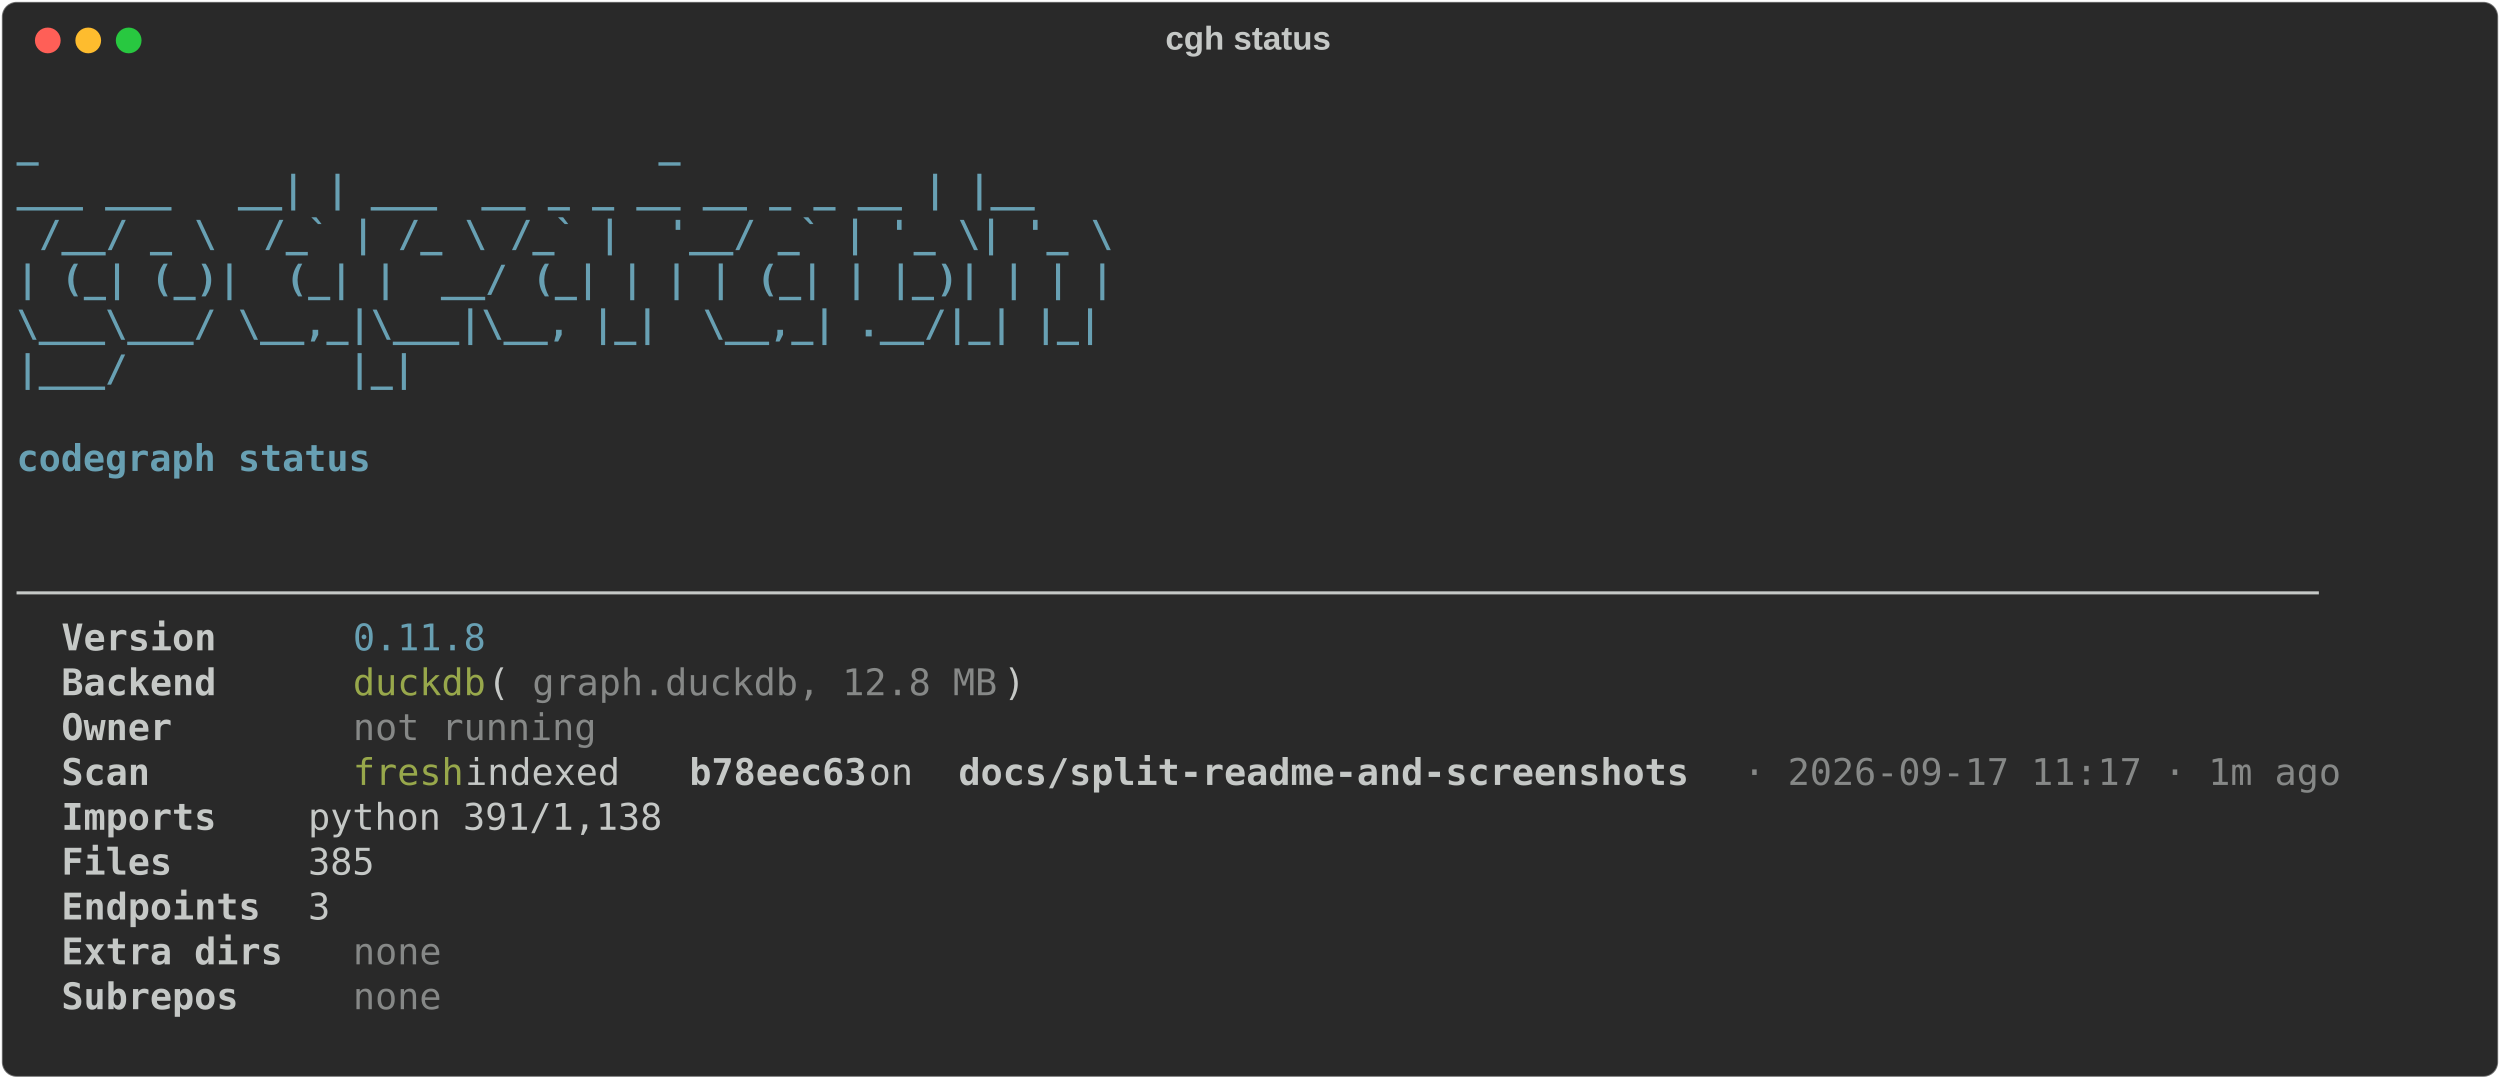
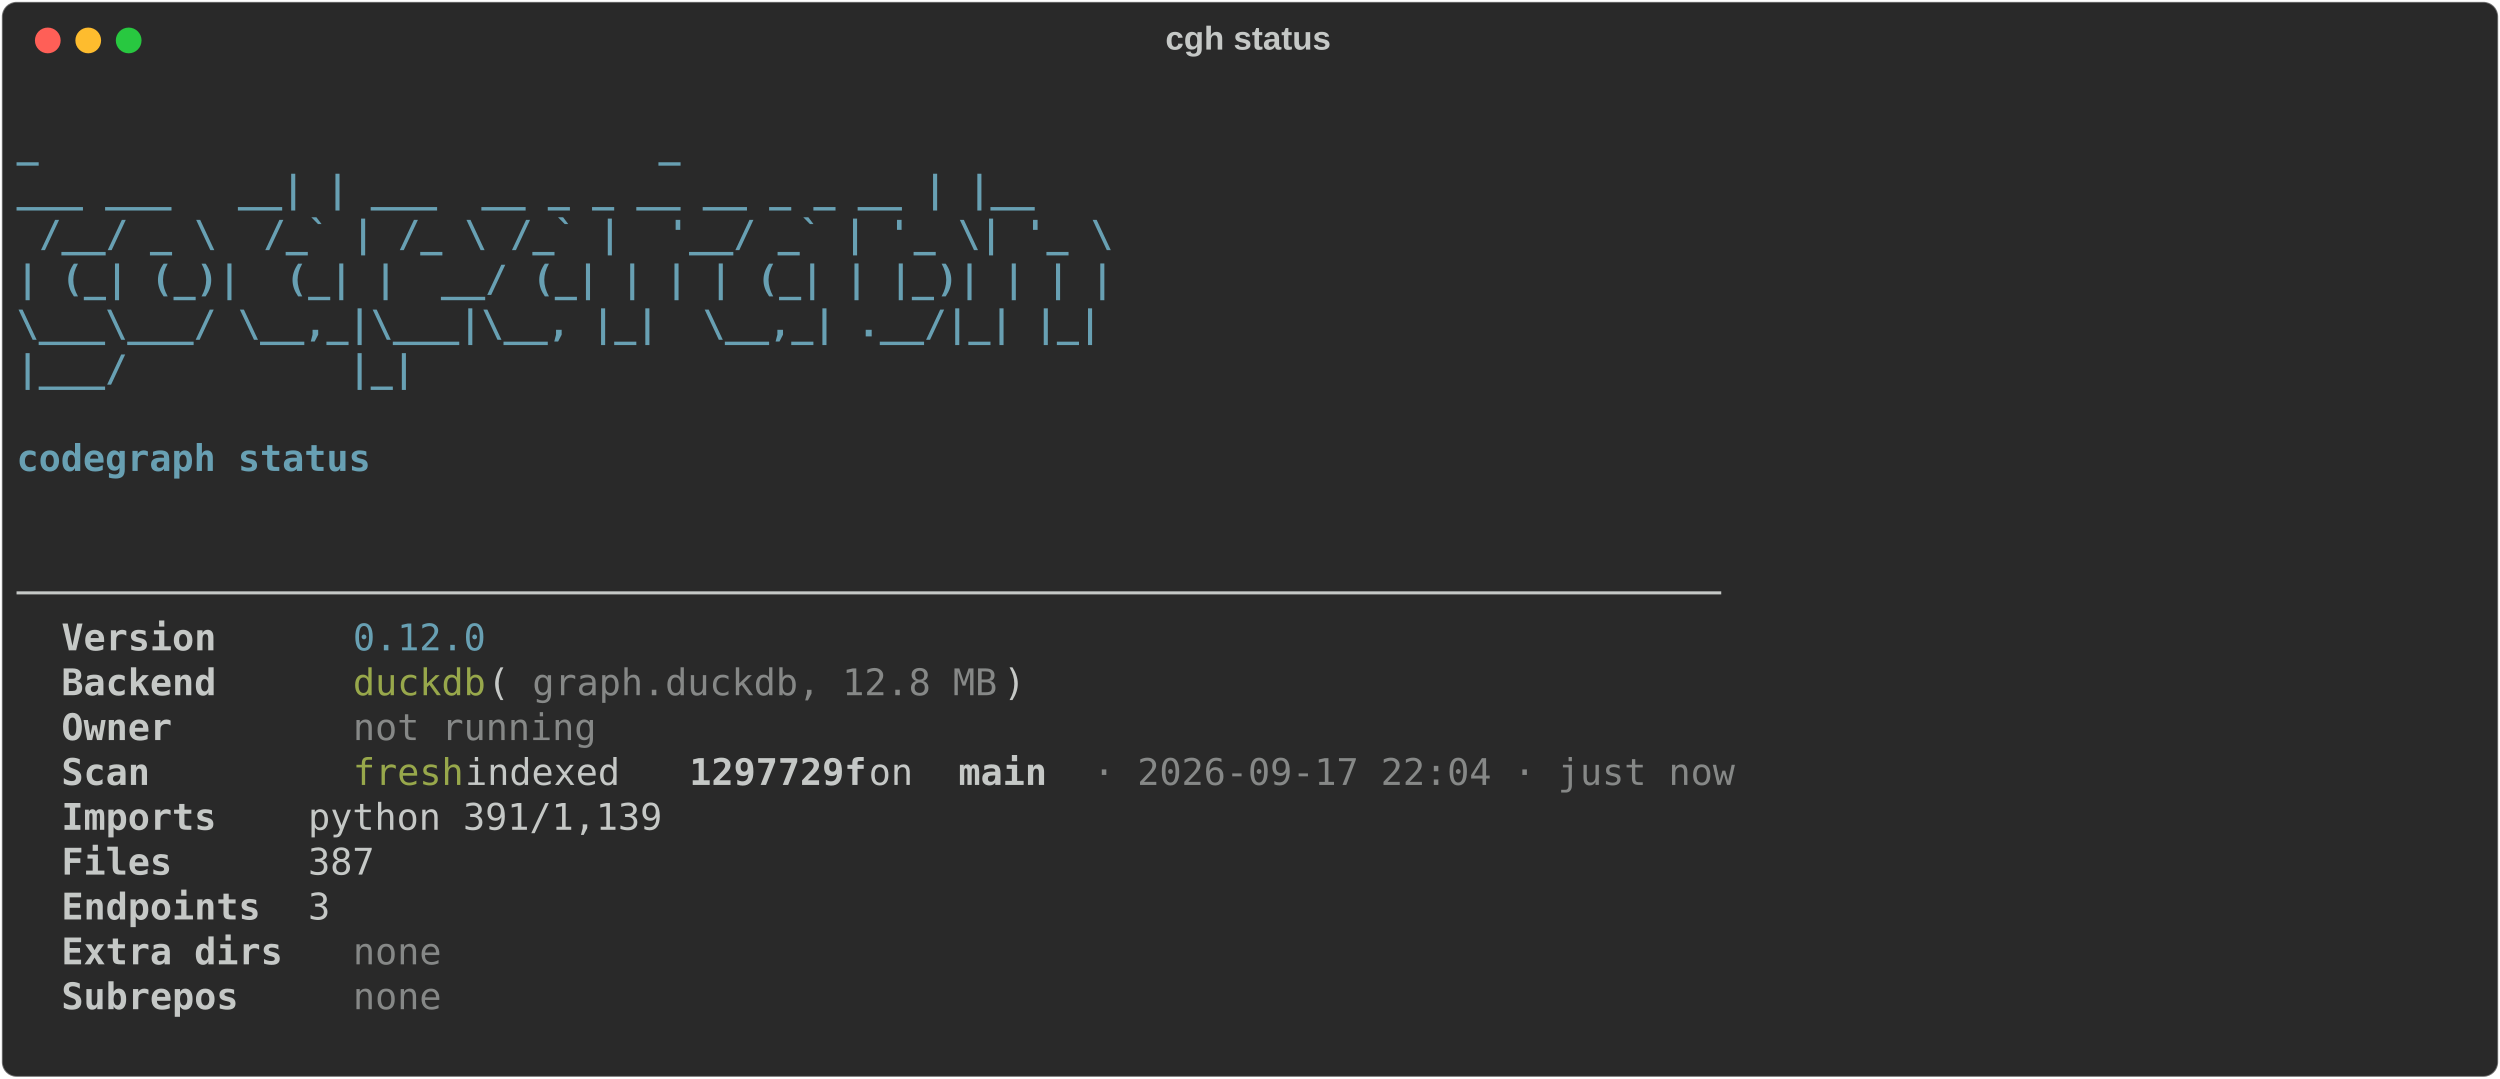
<svg xmlns="http://www.w3.org/2000/svg" class="rich-terminal" viewBox="0 0 1360 586.8">
  <style>

    @font-face {
        font-family: "Fira Code";
        src: local("FiraCode-Regular"),
                url("https://cdnjs.cloudflare.com/ajax/libs/firacode/6.2.0/woff2/FiraCode-Regular.woff2") format("woff2"),
                url("https://cdnjs.cloudflare.com/ajax/libs/firacode/6.2.0/woff/FiraCode-Regular.woff") format("woff");
        font-style: normal;
        font-weight: 400;
    }
    @font-face {
        font-family: "Fira Code";
        src: local("FiraCode-Bold"),
                url("https://cdnjs.cloudflare.com/ajax/libs/firacode/6.2.0/woff2/FiraCode-Bold.woff2") format("woff2"),
                url("https://cdnjs.cloudflare.com/ajax/libs/firacode/6.2.0/woff/FiraCode-Bold.woff") format("woff");
        font-style: bold;
        font-weight: 700;
    }

-     .terminal-2444940636-matrix {
+     .terminal-1228696933-matrix {
        font-family: Fira Code, monospace;
        font-size: 20px;
        line-height: 24.4px;
        font-variant-east-asian: full-width;
    }

-     .terminal-2444940636-title {
+     .terminal-1228696933-title {
        font-size: 18px;
        font-weight: bold;
        font-family: arial;
    }

-     .terminal-2444940636-r1 { fill: #c5c8c6 }
- .terminal-2444940636-r2 { fill: #68a0b3;font-weight: bold }
- .terminal-2444940636-r3 { fill: #c5c8c6;font-weight: bold }
- .terminal-2444940636-r4 { fill: #68a0b3 }
- .terminal-2444940636-r5 { fill: #98a84b }
- .terminal-2444940636-r6 { fill: #868887 }
+     .terminal-1228696933-r1 { fill: #c5c8c6 }
+ .terminal-1228696933-r2 { fill: #68a0b3;font-weight: bold }
+ .terminal-1228696933-r3 { fill: #c5c8c6;font-weight: bold }
+ .terminal-1228696933-r4 { fill: #68a0b3 }
+ .terminal-1228696933-r5 { fill: #98a84b }
+ .terminal-1228696933-r6 { fill: #868887 }
    </style>
  <defs>
-     <clipPath id="terminal-2444940636-clip-terminal">
+     <clipPath id="terminal-1228696933-clip-terminal">
      <rect x="0" y="0" width="1341.0" height="535.8" />
    </clipPath>
-     <clipPath id="terminal-2444940636-line-0">
+     <clipPath id="terminal-1228696933-line-0">
      <rect x="0" y="1.5" width="1342" height="24.65" />
    </clipPath>
-     <clipPath id="terminal-2444940636-line-1">
+     <clipPath id="terminal-1228696933-line-1">
      <rect x="0" y="25.9" width="1342" height="24.65" />
    </clipPath>
-     <clipPath id="terminal-2444940636-line-2">
+     <clipPath id="terminal-1228696933-line-2">
      <rect x="0" y="50.3" width="1342" height="24.65" />
    </clipPath>
-     <clipPath id="terminal-2444940636-line-3">
+     <clipPath id="terminal-1228696933-line-3">
      <rect x="0" y="74.7" width="1342" height="24.65" />
    </clipPath>
-     <clipPath id="terminal-2444940636-line-4">
+     <clipPath id="terminal-1228696933-line-4">
      <rect x="0" y="99.1" width="1342" height="24.65" />
    </clipPath>
-     <clipPath id="terminal-2444940636-line-5">
+     <clipPath id="terminal-1228696933-line-5">
      <rect x="0" y="123.5" width="1342" height="24.65" />
    </clipPath>
-     <clipPath id="terminal-2444940636-line-6">
+     <clipPath id="terminal-1228696933-line-6">
      <rect x="0" y="147.9" width="1342" height="24.65" />
    </clipPath>
-     <clipPath id="terminal-2444940636-line-7">
+     <clipPath id="terminal-1228696933-line-7">
      <rect x="0" y="172.3" width="1342" height="24.65" />
    </clipPath>
-     <clipPath id="terminal-2444940636-line-8">
+     <clipPath id="terminal-1228696933-line-8">
      <rect x="0" y="196.7" width="1342" height="24.65" />
    </clipPath>
-     <clipPath id="terminal-2444940636-line-9">
+     <clipPath id="terminal-1228696933-line-9">
      <rect x="0" y="221.1" width="1342" height="24.65" />
    </clipPath>
-     <clipPath id="terminal-2444940636-line-10">
+     <clipPath id="terminal-1228696933-line-10">
      <rect x="0" y="245.5" width="1342" height="24.65" />
    </clipPath>
-     <clipPath id="terminal-2444940636-line-11">
+     <clipPath id="terminal-1228696933-line-11">
      <rect x="0" y="269.9" width="1342" height="24.65" />
    </clipPath>
-     <clipPath id="terminal-2444940636-line-12">
+     <clipPath id="terminal-1228696933-line-12">
      <rect x="0" y="294.3" width="1342" height="24.65" />
    </clipPath>
-     <clipPath id="terminal-2444940636-line-13">
+     <clipPath id="terminal-1228696933-line-13">
      <rect x="0" y="318.7" width="1342" height="24.65" />
    </clipPath>
-     <clipPath id="terminal-2444940636-line-14">
+     <clipPath id="terminal-1228696933-line-14">
      <rect x="0" y="343.1" width="1342" height="24.65" />
    </clipPath>
-     <clipPath id="terminal-2444940636-line-15">
+     <clipPath id="terminal-1228696933-line-15">
      <rect x="0" y="367.5" width="1342" height="24.65" />
    </clipPath>
-     <clipPath id="terminal-2444940636-line-16">
+     <clipPath id="terminal-1228696933-line-16">
      <rect x="0" y="391.9" width="1342" height="24.65" />
    </clipPath>
-     <clipPath id="terminal-2444940636-line-17">
+     <clipPath id="terminal-1228696933-line-17">
      <rect x="0" y="416.3" width="1342" height="24.65" />
    </clipPath>
-     <clipPath id="terminal-2444940636-line-18">
+     <clipPath id="terminal-1228696933-line-18">
      <rect x="0" y="440.7" width="1342" height="24.65" />
    </clipPath>
-     <clipPath id="terminal-2444940636-line-19">
+     <clipPath id="terminal-1228696933-line-19">
      <rect x="0" y="465.1" width="1342" height="24.65" />
    </clipPath>
-     <clipPath id="terminal-2444940636-line-20">
+     <clipPath id="terminal-1228696933-line-20">
      <rect x="0" y="489.5" width="1342" height="24.65" />
    </clipPath>
  </defs>
  <rect fill="#292929" stroke="rgba(255,255,255,0.35)" stroke-width="1" x="1" y="1" width="1358" height="584.8" rx="8" />
-   <text class="terminal-2444940636-title" fill="#c5c8c6" text-anchor="middle" x="679" y="27">cgh status</text>
+   <text class="terminal-1228696933-title" fill="#c5c8c6" text-anchor="middle" x="679" y="27">cgh status</text>
  <g transform="translate(26,22)">
    <circle cx="0" cy="0" r="7" fill="#ff5f57" />
    <circle cx="22" cy="0" r="7" fill="#febc2e" />
    <circle cx="44" cy="0" r="7" fill="#28c840" />
  </g>
-   <g transform="translate(9, 41)" clip-path="url(#terminal-2444940636-clip-terminal)">
-     <g class="terminal-2444940636-matrix">
-       <text class="terminal-2444940636-r1" x="1342" y="20" textLength="12.2" clip-path="url(#terminal-2444940636-line-0)">
- </text>
-       <text class="terminal-2444940636-r2" x="0" y="44.4" textLength="549" clip-path="url(#terminal-2444940636-line-1)">               _                            _</text>
-       <text class="terminal-2444940636-r1" x="1342" y="44.4" textLength="12.2" clip-path="url(#terminal-2444940636-line-1)">
- </text>
-       <text class="terminal-2444940636-r2" x="0" y="68.8" textLength="585.6" clip-path="url(#terminal-2444940636-line-2)">  ___ ___   __| | ___  __ _ _ __ __ _ _ __ | |__</text>
-       <text class="terminal-2444940636-r1" x="1342" y="68.8" textLength="12.2" clip-path="url(#terminal-2444940636-line-2)">
- </text>
-       <text class="terminal-2444940636-r2" x="12.2" y="93.2" textLength="12.2" clip-path="url(#terminal-2444940636-line-3)">/</text>
-       <text class="terminal-2444940636-r2" x="24.4" y="93.2" textLength="109.8" clip-path="url(#terminal-2444940636-line-3)"> __/ _ \ </text>
-       <text class="terminal-2444940636-r2" x="134.2" y="93.2" textLength="12.2" clip-path="url(#terminal-2444940636-line-3)">/</text>
-       <text class="terminal-2444940636-r2" x="146.4" y="93.2" textLength="61" clip-path="url(#terminal-2444940636-line-3)"> _` |</text>
-       <text class="terminal-2444940636-r2" x="207.4" y="93.2" textLength="12.2" clip-path="url(#terminal-2444940636-line-3)">/</text>
-       <text class="terminal-2444940636-r2" x="219.6" y="93.2" textLength="48.8" clip-path="url(#terminal-2444940636-line-3)"> _ \</text>
-       <text class="terminal-2444940636-r2" x="268.4" y="93.2" textLength="12.2" clip-path="url(#terminal-2444940636-line-3)">/</text>
-       <text class="terminal-2444940636-r2" x="280.6" y="93.2" textLength="73.2" clip-path="url(#terminal-2444940636-line-3)"> _` | </text>
-       <text class="terminal-2444940636-r2" x="353.8" y="93.2" textLength="134.2" clip-path="url(#terminal-2444940636-line-3)">'__/ _` | '</text>
-       <text class="terminal-2444940636-r2" x="488" y="93.2" textLength="109.8" clip-path="url(#terminal-2444940636-line-3)">_ \| '_ \</text>
-       <text class="terminal-2444940636-r1" x="1342" y="93.2" textLength="12.2" clip-path="url(#terminal-2444940636-line-3)">
- </text>
-       <text class="terminal-2444940636-r2" x="0" y="117.6" textLength="24.4" clip-path="url(#terminal-2444940636-line-4)">| </text>
-       <text class="terminal-2444940636-r2" x="24.4" y="117.6" textLength="12.2" clip-path="url(#terminal-2444940636-line-4)">(</text>
-       <text class="terminal-2444940636-r2" x="36.6" y="117.6" textLength="36.6" clip-path="url(#terminal-2444940636-line-4)">_| </text>
-       <text class="terminal-2444940636-r2" x="73.2" y="117.6" textLength="12.2" clip-path="url(#terminal-2444940636-line-4)">(</text>
-       <text class="terminal-2444940636-r2" x="85.4" y="117.6" textLength="12.2" clip-path="url(#terminal-2444940636-line-4)">_</text>
-       <text class="terminal-2444940636-r2" x="97.6" y="117.6" textLength="12.2" clip-path="url(#terminal-2444940636-line-4)">)</text>
-       <text class="terminal-2444940636-r2" x="109.8" y="117.6" textLength="36.6" clip-path="url(#terminal-2444940636-line-4)"> | </text>
-       <text class="terminal-2444940636-r2" x="146.4" y="117.6" textLength="12.2" clip-path="url(#terminal-2444940636-line-4)">(</text>
-       <text class="terminal-2444940636-r2" x="158.6" y="117.6" textLength="122" clip-path="url(#terminal-2444940636-line-4)">_| |  __/ </text>
-       <text class="terminal-2444940636-r2" x="280.6" y="117.6" textLength="12.2" clip-path="url(#terminal-2444940636-line-4)">(</text>
-       <text class="terminal-2444940636-r2" x="292.8" y="117.6" textLength="109.8" clip-path="url(#terminal-2444940636-line-4)">_| | | | </text>
-       <text class="terminal-2444940636-r2" x="402.6" y="117.6" textLength="12.2" clip-path="url(#terminal-2444940636-line-4)">(</text>
-       <text class="terminal-2444940636-r2" x="414.8" y="117.6" textLength="85.4" clip-path="url(#terminal-2444940636-line-4)">_| | |_</text>
-       <text class="terminal-2444940636-r2" x="500.2" y="117.6" textLength="12.2" clip-path="url(#terminal-2444940636-line-4)">)</text>
-       <text class="terminal-2444940636-r2" x="512.4" y="117.6" textLength="97.6" clip-path="url(#terminal-2444940636-line-4)"> | | | |</text>
-       <text class="terminal-2444940636-r1" x="1342" y="117.6" textLength="12.2" clip-path="url(#terminal-2444940636-line-4)">
- </text>
-       <text class="terminal-2444940636-r2" x="0" y="142" textLength="610" clip-path="url(#terminal-2444940636-line-5)"> \___\___/ \__,_|\___|\__, |_|  \__,_| .__/|_| |_|</text>
-       <text class="terminal-2444940636-r1" x="1342" y="142" textLength="12.2" clip-path="url(#terminal-2444940636-line-5)">
- </text>
-       <text class="terminal-2444940636-r2" x="0" y="166.4" textLength="488" clip-path="url(#terminal-2444940636-line-6)">                      |___/          |_|</text>
-       <text class="terminal-2444940636-r1" x="1342" y="166.4" textLength="12.2" clip-path="url(#terminal-2444940636-line-6)">
- </text>
-       <text class="terminal-2444940636-r1" x="1342" y="190.8" textLength="12.2" clip-path="url(#terminal-2444940636-line-7)">
- </text>
-       <text class="terminal-2444940636-r2" x="0" y="215.2" textLength="1293.2" clip-path="url(#terminal-2444940636-line-8)">                                             codegraph status                                             </text>
-       <text class="terminal-2444940636-r1" x="1342" y="215.2" textLength="12.2" clip-path="url(#terminal-2444940636-line-8)">
- </text>
-       <text class="terminal-2444940636-r1" x="1342" y="239.6" textLength="12.2" clip-path="url(#terminal-2444940636-line-9)">
- </text>
-       <text class="terminal-2444940636-r1" x="1342" y="264" textLength="12.2" clip-path="url(#terminal-2444940636-line-10)">
- </text>
-       <text class="terminal-2444940636-r1" x="0" y="288.4" textLength="1293.2" clip-path="url(#terminal-2444940636-line-11)"> ──────────────────────────────────────────────────────────────────────────────────────────────────────── </text>
-       <text class="terminal-2444940636-r1" x="1342" y="288.4" textLength="12.2" clip-path="url(#terminal-2444940636-line-11)">
- </text>
-       <text class="terminal-2444940636-r3" x="24.4" y="312.8" textLength="122" clip-path="url(#terminal-2444940636-line-12)">Version   </text>
-       <text class="terminal-2444940636-r4" x="183" y="312.8" textLength="73.2" clip-path="url(#terminal-2444940636-line-12)">0.11.8</text>
-       <text class="terminal-2444940636-r1" x="1342" y="312.8" textLength="12.2" clip-path="url(#terminal-2444940636-line-12)">
- </text>
-       <text class="terminal-2444940636-r3" x="24.4" y="337.2" textLength="122" clip-path="url(#terminal-2444940636-line-13)">Backend   </text>
-       <text class="terminal-2444940636-r5" x="183" y="337.2" textLength="73.2" clip-path="url(#terminal-2444940636-line-13)">duckdb</text>
-       <text class="terminal-2444940636-r1" x="256.2" y="337.2" textLength="24.4" clip-path="url(#terminal-2444940636-line-13)"> (</text>
-       <text class="terminal-2444940636-r6" x="280.6" y="337.2" textLength="256.2" clip-path="url(#terminal-2444940636-line-13)">graph.duckdb, 12.8 MB</text>
-       <text class="terminal-2444940636-r1" x="536.8" y="337.2" textLength="756.4" clip-path="url(#terminal-2444940636-line-13)">)                                                             </text>
-       <text class="terminal-2444940636-r1" x="1342" y="337.2" textLength="12.2" clip-path="url(#terminal-2444940636-line-13)">
- </text>
-       <text class="terminal-2444940636-r3" x="24.4" y="361.6" textLength="122" clip-path="url(#terminal-2444940636-line-14)">Owner     </text>
-       <text class="terminal-2444940636-r6" x="183" y="361.6" textLength="134.2" clip-path="url(#terminal-2444940636-line-14)">not running</text>
-       <text class="terminal-2444940636-r1" x="1342" y="361.6" textLength="12.2" clip-path="url(#terminal-2444940636-line-14)">
- </text>
-       <text class="terminal-2444940636-r3" x="24.4" y="386" textLength="122" clip-path="url(#terminal-2444940636-line-15)">Scan      </text>
-       <text class="terminal-2444940636-r5" x="183" y="386" textLength="61" clip-path="url(#terminal-2444940636-line-15)">fresh</text>
-       <text class="terminal-2444940636-r1" x="244" y="386" textLength="122" clip-path="url(#terminal-2444940636-line-15)">  indexed </text>
-       <text class="terminal-2444940636-r3" x="366" y="386" textLength="97.6" clip-path="url(#terminal-2444940636-line-15)">b78eec63</text>
-       <text class="terminal-2444940636-r1" x="463.6" y="386" textLength="48.8" clip-path="url(#terminal-2444940636-line-15)"> on </text>
-       <text class="terminal-2444940636-r3" x="512.4" y="386" textLength="402.6" clip-path="url(#terminal-2444940636-line-15)">docs/split-readme-and-screenshots</text>
-       <text class="terminal-2444940636-r6" x="939.4" y="386" textLength="329.4" clip-path="url(#terminal-2444940636-line-15)">· 2026-09-17 11:17 · 1m ago</text>
-       <text class="terminal-2444940636-r1" x="1342" y="386" textLength="12.2" clip-path="url(#terminal-2444940636-line-15)">
- </text>
-       <text class="terminal-2444940636-r3" x="24.4" y="410.4" textLength="122" clip-path="url(#terminal-2444940636-line-16)">Imports   </text>
-       <text class="terminal-2444940636-r1" x="158.6" y="410.4" textLength="1134.6" clip-path="url(#terminal-2444940636-line-16)">  python 391/1,138                                                                           </text>
-       <text class="terminal-2444940636-r1" x="1342" y="410.4" textLength="12.2" clip-path="url(#terminal-2444940636-line-16)">
- </text>
-       <text class="terminal-2444940636-r3" x="24.4" y="434.8" textLength="122" clip-path="url(#terminal-2444940636-line-17)">Files     </text>
-       <text class="terminal-2444940636-r1" x="158.6" y="434.8" textLength="1134.6" clip-path="url(#terminal-2444940636-line-17)">  385                                                                                        </text>
-       <text class="terminal-2444940636-r1" x="1342" y="434.8" textLength="12.2" clip-path="url(#terminal-2444940636-line-17)">
- </text>
-       <text class="terminal-2444940636-r3" x="24.4" y="459.2" textLength="122" clip-path="url(#terminal-2444940636-line-18)">Endpoints </text>
-       <text class="terminal-2444940636-r1" x="158.6" y="459.2" textLength="1134.6" clip-path="url(#terminal-2444940636-line-18)">  3                                                                                          </text>
-       <text class="terminal-2444940636-r1" x="1342" y="459.2" textLength="12.2" clip-path="url(#terminal-2444940636-line-18)">
- </text>
-       <text class="terminal-2444940636-r3" x="24.4" y="483.6" textLength="122" clip-path="url(#terminal-2444940636-line-19)">Extra dirs</text>
-       <text class="terminal-2444940636-r6" x="183" y="483.6" textLength="48.8" clip-path="url(#terminal-2444940636-line-19)">none</text>
-       <text class="terminal-2444940636-r1" x="1342" y="483.6" textLength="12.2" clip-path="url(#terminal-2444940636-line-19)">
- </text>
-       <text class="terminal-2444940636-r3" x="24.4" y="508" textLength="122" clip-path="url(#terminal-2444940636-line-20)">Subrepos  </text>
-       <text class="terminal-2444940636-r6" x="183" y="508" textLength="48.8" clip-path="url(#terminal-2444940636-line-20)">none</text>
-       <text class="terminal-2444940636-r1" x="1342" y="508" textLength="12.2" clip-path="url(#terminal-2444940636-line-20)">
- </text>
-       <text class="terminal-2444940636-r1" x="1342" y="532.4" textLength="12.2" clip-path="url(#terminal-2444940636-line-21)">
+   <g transform="translate(9, 41)" clip-path="url(#terminal-1228696933-clip-terminal)">
+     <g class="terminal-1228696933-matrix">
+       <text class="terminal-1228696933-r1" x="1342" y="20" textLength="12.2" clip-path="url(#terminal-1228696933-line-0)">
+ </text>
+       <text class="terminal-1228696933-r2" x="0" y="44.4" textLength="549" clip-path="url(#terminal-1228696933-line-1)">               _                            _</text>
+       <text class="terminal-1228696933-r1" x="1342" y="44.4" textLength="12.2" clip-path="url(#terminal-1228696933-line-1)">
+ </text>
+       <text class="terminal-1228696933-r2" x="0" y="68.8" textLength="585.6" clip-path="url(#terminal-1228696933-line-2)">  ___ ___   __| | ___  __ _ _ __ __ _ _ __ | |__</text>
+       <text class="terminal-1228696933-r1" x="1342" y="68.8" textLength="12.2" clip-path="url(#terminal-1228696933-line-2)">
+ </text>
+       <text class="terminal-1228696933-r2" x="12.2" y="93.2" textLength="12.2" clip-path="url(#terminal-1228696933-line-3)">/</text>
+       <text class="terminal-1228696933-r2" x="24.4" y="93.2" textLength="109.8" clip-path="url(#terminal-1228696933-line-3)"> __/ _ \ </text>
+       <text class="terminal-1228696933-r2" x="134.2" y="93.2" textLength="12.2" clip-path="url(#terminal-1228696933-line-3)">/</text>
+       <text class="terminal-1228696933-r2" x="146.4" y="93.2" textLength="61" clip-path="url(#terminal-1228696933-line-3)"> _` |</text>
+       <text class="terminal-1228696933-r2" x="207.4" y="93.2" textLength="12.2" clip-path="url(#terminal-1228696933-line-3)">/</text>
+       <text class="terminal-1228696933-r2" x="219.6" y="93.2" textLength="48.8" clip-path="url(#terminal-1228696933-line-3)"> _ \</text>
+       <text class="terminal-1228696933-r2" x="268.4" y="93.2" textLength="12.2" clip-path="url(#terminal-1228696933-line-3)">/</text>
+       <text class="terminal-1228696933-r2" x="280.6" y="93.2" textLength="73.2" clip-path="url(#terminal-1228696933-line-3)"> _` | </text>
+       <text class="terminal-1228696933-r2" x="353.8" y="93.2" textLength="134.2" clip-path="url(#terminal-1228696933-line-3)">'__/ _` | '</text>
+       <text class="terminal-1228696933-r2" x="488" y="93.2" textLength="109.8" clip-path="url(#terminal-1228696933-line-3)">_ \| '_ \</text>
+       <text class="terminal-1228696933-r1" x="1342" y="93.2" textLength="12.2" clip-path="url(#terminal-1228696933-line-3)">
+ </text>
+       <text class="terminal-1228696933-r2" x="0" y="117.6" textLength="24.4" clip-path="url(#terminal-1228696933-line-4)">| </text>
+       <text class="terminal-1228696933-r2" x="24.4" y="117.6" textLength="12.2" clip-path="url(#terminal-1228696933-line-4)">(</text>
+       <text class="terminal-1228696933-r2" x="36.6" y="117.6" textLength="36.6" clip-path="url(#terminal-1228696933-line-4)">_| </text>
+       <text class="terminal-1228696933-r2" x="73.2" y="117.6" textLength="12.2" clip-path="url(#terminal-1228696933-line-4)">(</text>
+       <text class="terminal-1228696933-r2" x="85.4" y="117.6" textLength="12.2" clip-path="url(#terminal-1228696933-line-4)">_</text>
+       <text class="terminal-1228696933-r2" x="97.6" y="117.6" textLength="12.2" clip-path="url(#terminal-1228696933-line-4)">)</text>
+       <text class="terminal-1228696933-r2" x="109.8" y="117.6" textLength="36.6" clip-path="url(#terminal-1228696933-line-4)"> | </text>
+       <text class="terminal-1228696933-r2" x="146.4" y="117.6" textLength="12.2" clip-path="url(#terminal-1228696933-line-4)">(</text>
+       <text class="terminal-1228696933-r2" x="158.6" y="117.6" textLength="122" clip-path="url(#terminal-1228696933-line-4)">_| |  __/ </text>
+       <text class="terminal-1228696933-r2" x="280.6" y="117.6" textLength="12.2" clip-path="url(#terminal-1228696933-line-4)">(</text>
+       <text class="terminal-1228696933-r2" x="292.8" y="117.6" textLength="109.8" clip-path="url(#terminal-1228696933-line-4)">_| | | | </text>
+       <text class="terminal-1228696933-r2" x="402.6" y="117.6" textLength="12.2" clip-path="url(#terminal-1228696933-line-4)">(</text>
+       <text class="terminal-1228696933-r2" x="414.8" y="117.6" textLength="85.4" clip-path="url(#terminal-1228696933-line-4)">_| | |_</text>
+       <text class="terminal-1228696933-r2" x="500.2" y="117.6" textLength="12.2" clip-path="url(#terminal-1228696933-line-4)">)</text>
+       <text class="terminal-1228696933-r2" x="512.4" y="117.6" textLength="97.6" clip-path="url(#terminal-1228696933-line-4)"> | | | |</text>
+       <text class="terminal-1228696933-r1" x="1342" y="117.6" textLength="12.2" clip-path="url(#terminal-1228696933-line-4)">
+ </text>
+       <text class="terminal-1228696933-r2" x="0" y="142" textLength="610" clip-path="url(#terminal-1228696933-line-5)"> \___\___/ \__,_|\___|\__, |_|  \__,_| .__/|_| |_|</text>
+       <text class="terminal-1228696933-r1" x="1342" y="142" textLength="12.2" clip-path="url(#terminal-1228696933-line-5)">
+ </text>
+       <text class="terminal-1228696933-r2" x="0" y="166.4" textLength="488" clip-path="url(#terminal-1228696933-line-6)">                      |___/          |_|</text>
+       <text class="terminal-1228696933-r1" x="1342" y="166.4" textLength="12.2" clip-path="url(#terminal-1228696933-line-6)">
+ </text>
+       <text class="terminal-1228696933-r1" x="1342" y="190.8" textLength="12.2" clip-path="url(#terminal-1228696933-line-7)">
+ </text>
+       <text class="terminal-1228696933-r2" x="0" y="215.2" textLength="963.8" clip-path="url(#terminal-1228696933-line-8)">                               codegraph status                                </text>
+       <text class="terminal-1228696933-r1" x="1342" y="215.2" textLength="12.2" clip-path="url(#terminal-1228696933-line-8)">
+ </text>
+       <text class="terminal-1228696933-r1" x="1342" y="239.6" textLength="12.2" clip-path="url(#terminal-1228696933-line-9)">
+ </text>
+       <text class="terminal-1228696933-r1" x="1342" y="264" textLength="12.2" clip-path="url(#terminal-1228696933-line-10)">
+ </text>
+       <text class="terminal-1228696933-r1" x="0" y="288.4" textLength="963.8" clip-path="url(#terminal-1228696933-line-11)"> ───────────────────────────────────────────────────────────────────────────── </text>
+       <text class="terminal-1228696933-r1" x="1342" y="288.4" textLength="12.2" clip-path="url(#terminal-1228696933-line-11)">
+ </text>
+       <text class="terminal-1228696933-r3" x="24.4" y="312.8" textLength="122" clip-path="url(#terminal-1228696933-line-12)">Version   </text>
+       <text class="terminal-1228696933-r4" x="183" y="312.8" textLength="73.2" clip-path="url(#terminal-1228696933-line-12)">0.12.0</text>
+       <text class="terminal-1228696933-r1" x="1342" y="312.8" textLength="12.2" clip-path="url(#terminal-1228696933-line-12)">
+ </text>
+       <text class="terminal-1228696933-r3" x="24.4" y="337.2" textLength="122" clip-path="url(#terminal-1228696933-line-13)">Backend   </text>
+       <text class="terminal-1228696933-r5" x="183" y="337.2" textLength="73.2" clip-path="url(#terminal-1228696933-line-13)">duckdb</text>
+       <text class="terminal-1228696933-r1" x="256.2" y="337.2" textLength="24.4" clip-path="url(#terminal-1228696933-line-13)"> (</text>
+       <text class="terminal-1228696933-r6" x="280.6" y="337.2" textLength="256.2" clip-path="url(#terminal-1228696933-line-13)">graph.duckdb, 12.8 MB</text>
+       <text class="terminal-1228696933-r1" x="536.8" y="337.2" textLength="427" clip-path="url(#terminal-1228696933-line-13)">)                                  </text>
+       <text class="terminal-1228696933-r1" x="1342" y="337.2" textLength="12.2" clip-path="url(#terminal-1228696933-line-13)">
+ </text>
+       <text class="terminal-1228696933-r3" x="24.4" y="361.6" textLength="122" clip-path="url(#terminal-1228696933-line-14)">Owner     </text>
+       <text class="terminal-1228696933-r6" x="183" y="361.6" textLength="134.2" clip-path="url(#terminal-1228696933-line-14)">not running</text>
+       <text class="terminal-1228696933-r1" x="1342" y="361.6" textLength="12.2" clip-path="url(#terminal-1228696933-line-14)">
+ </text>
+       <text class="terminal-1228696933-r3" x="24.4" y="386" textLength="122" clip-path="url(#terminal-1228696933-line-15)">Scan      </text>
+       <text class="terminal-1228696933-r5" x="183" y="386" textLength="61" clip-path="url(#terminal-1228696933-line-15)">fresh</text>
+       <text class="terminal-1228696933-r1" x="244" y="386" textLength="122" clip-path="url(#terminal-1228696933-line-15)">  indexed </text>
+       <text class="terminal-1228696933-r3" x="366" y="386" textLength="97.6" clip-path="url(#terminal-1228696933-line-15)">1297729f</text>
+       <text class="terminal-1228696933-r1" x="463.6" y="386" textLength="48.8" clip-path="url(#terminal-1228696933-line-15)"> on </text>
+       <text class="terminal-1228696933-r3" x="512.4" y="386" textLength="48.8" clip-path="url(#terminal-1228696933-line-15)">main</text>
+       <text class="terminal-1228696933-r6" x="585.6" y="386" textLength="353.8" clip-path="url(#terminal-1228696933-line-15)">· 2026-09-17 22:04 · just now</text>
+       <text class="terminal-1228696933-r1" x="1342" y="386" textLength="12.2" clip-path="url(#terminal-1228696933-line-15)">
+ </text>
+       <text class="terminal-1228696933-r3" x="24.4" y="410.4" textLength="122" clip-path="url(#terminal-1228696933-line-16)">Imports   </text>
+       <text class="terminal-1228696933-r1" x="158.6" y="410.4" textLength="805.2" clip-path="url(#terminal-1228696933-line-16)">  python 391/1,139                                                </text>
+       <text class="terminal-1228696933-r1" x="1342" y="410.4" textLength="12.2" clip-path="url(#terminal-1228696933-line-16)">
+ </text>
+       <text class="terminal-1228696933-r3" x="24.4" y="434.8" textLength="122" clip-path="url(#terminal-1228696933-line-17)">Files     </text>
+       <text class="terminal-1228696933-r1" x="158.6" y="434.8" textLength="805.2" clip-path="url(#terminal-1228696933-line-17)">  387                                                             </text>
+       <text class="terminal-1228696933-r1" x="1342" y="434.8" textLength="12.2" clip-path="url(#terminal-1228696933-line-17)">
+ </text>
+       <text class="terminal-1228696933-r3" x="24.4" y="459.2" textLength="122" clip-path="url(#terminal-1228696933-line-18)">Endpoints </text>
+       <text class="terminal-1228696933-r1" x="158.6" y="459.2" textLength="805.2" clip-path="url(#terminal-1228696933-line-18)">  3                                                               </text>
+       <text class="terminal-1228696933-r1" x="1342" y="459.2" textLength="12.2" clip-path="url(#terminal-1228696933-line-18)">
+ </text>
+       <text class="terminal-1228696933-r3" x="24.4" y="483.6" textLength="122" clip-path="url(#terminal-1228696933-line-19)">Extra dirs</text>
+       <text class="terminal-1228696933-r6" x="183" y="483.6" textLength="48.8" clip-path="url(#terminal-1228696933-line-19)">none</text>
+       <text class="terminal-1228696933-r1" x="1342" y="483.6" textLength="12.2" clip-path="url(#terminal-1228696933-line-19)">
+ </text>
+       <text class="terminal-1228696933-r3" x="24.4" y="508" textLength="122" clip-path="url(#terminal-1228696933-line-20)">Subrepos  </text>
+       <text class="terminal-1228696933-r6" x="183" y="508" textLength="48.8" clip-path="url(#terminal-1228696933-line-20)">none</text>
+       <text class="terminal-1228696933-r1" x="1342" y="508" textLength="12.2" clip-path="url(#terminal-1228696933-line-20)">
+ </text>
+       <text class="terminal-1228696933-r1" x="1342" y="532.4" textLength="12.2" clip-path="url(#terminal-1228696933-line-21)">
</text>
    </g>
  </g>
</svg>
